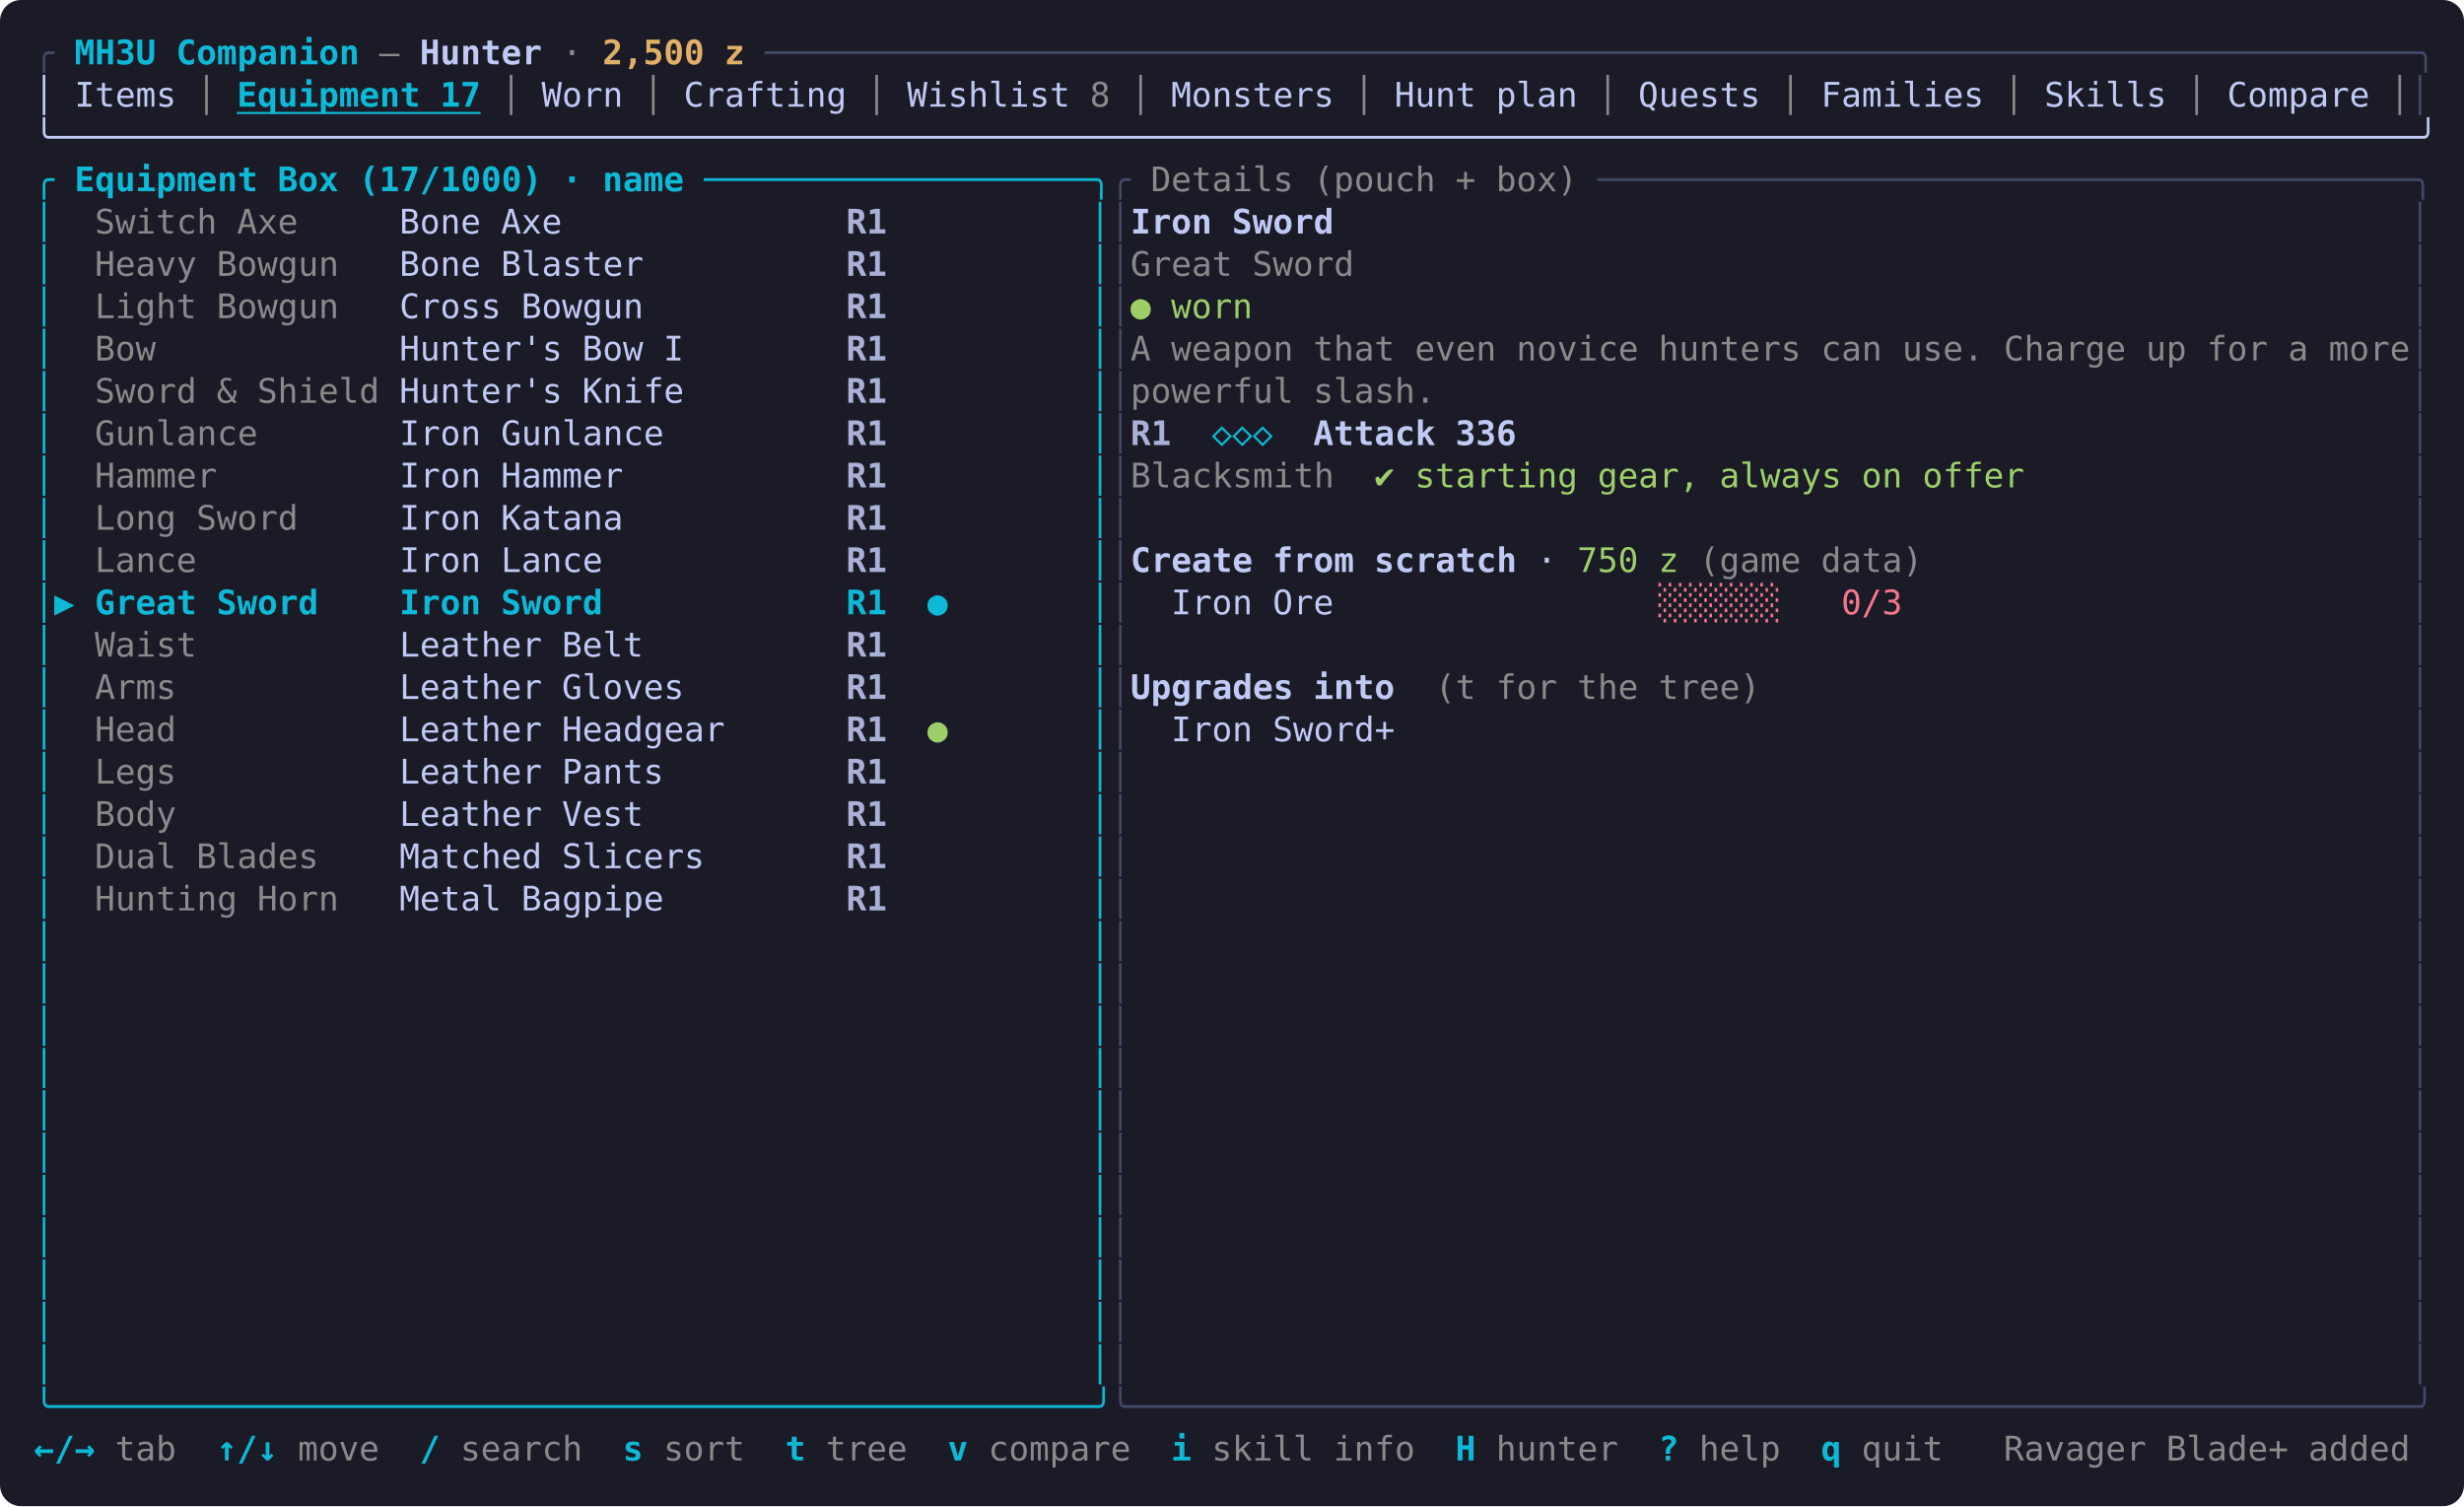
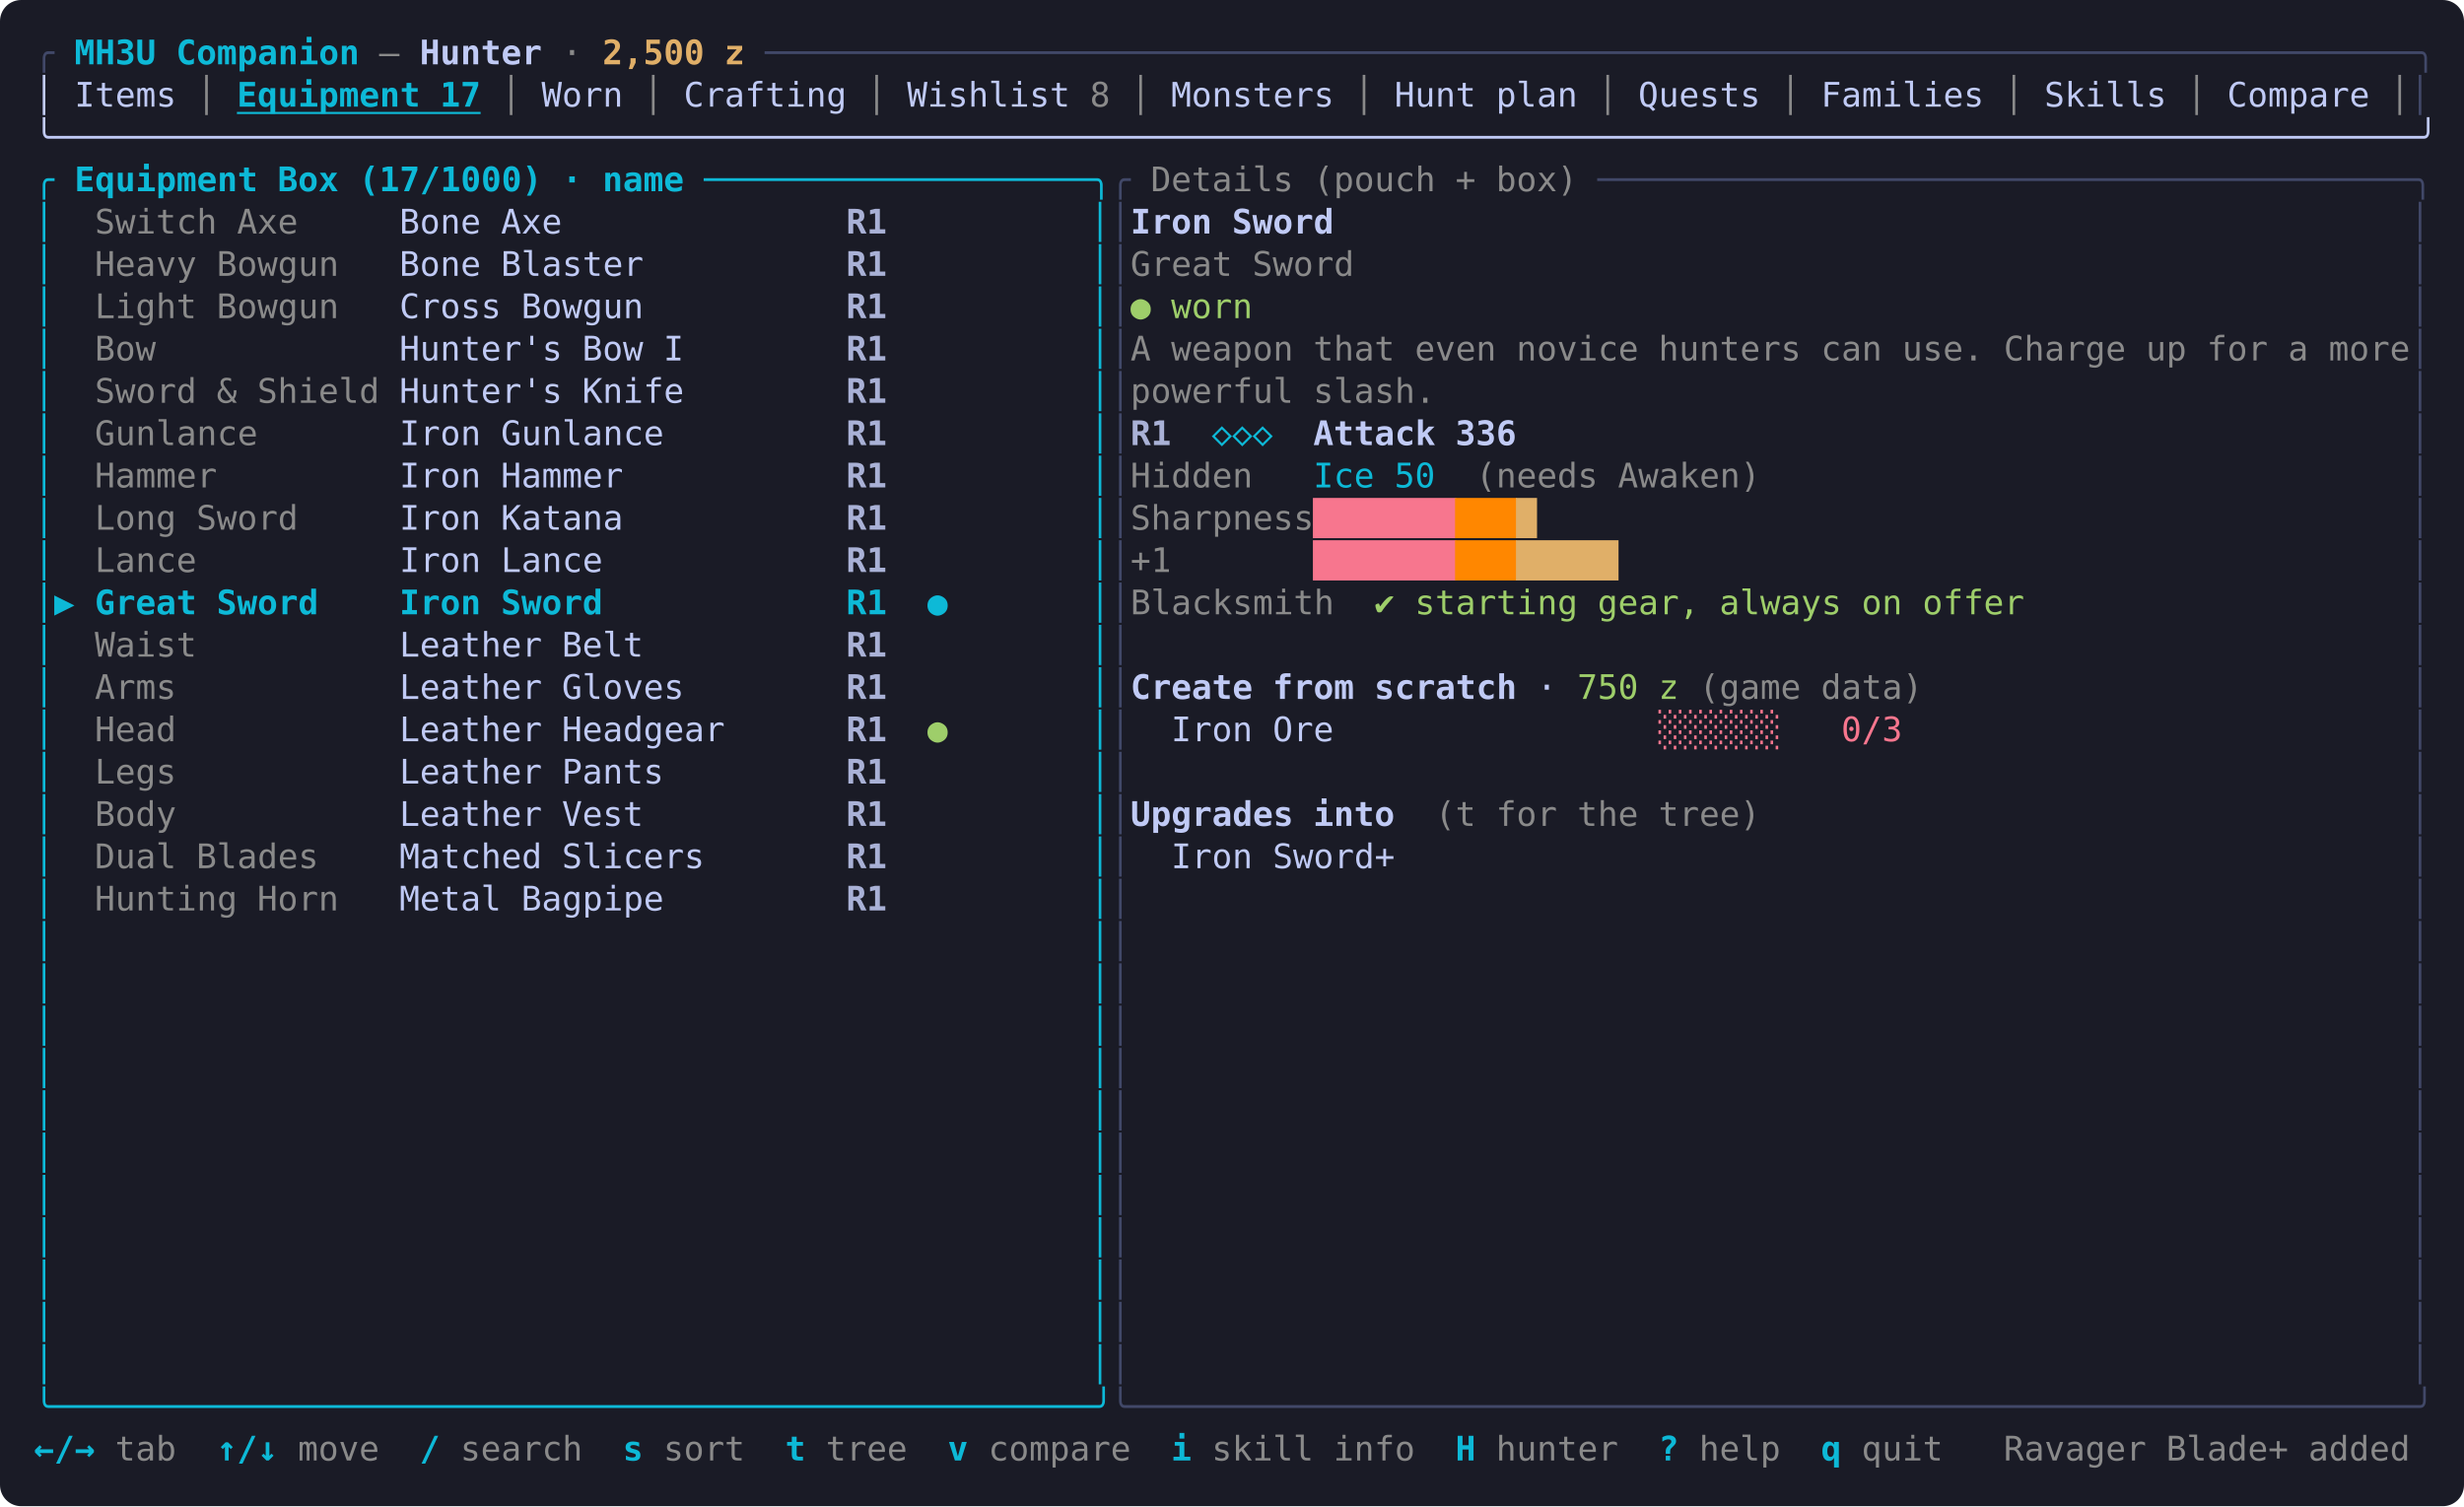
<svg xmlns="http://www.w3.org/2000/svg" width="1164.8" height="712" viewBox="0 0 1164.8 712" role="img">
  <rect width="100%" height="100%" rx="10" fill="#1a1b26" />
  <g font-family="'JetBrains Mono','JetBrainsMono Nerd Font','DejaVu Sans Mono',Menlo,Consolas,monospace" font-size="16">
    <text x="16.0" y="30.4" textLength="9.6" lengthAdjust="spacing" fill="#414868">╭</text>
    <text x="35.2" y="30.4" textLength="38.4" lengthAdjust="spacing" fill="#0db9d7" font-weight="bold">MH3U</text>
    <text x="83.2" y="30.4" textLength="86.4" lengthAdjust="spacing" fill="#0db9d7" font-weight="bold">Companion</text>
    <text x="179.2" y="30.4" textLength="9.6" lengthAdjust="spacing" fill="#8a8a8a">—</text>
    <text x="198.4" y="30.4" textLength="57.6" lengthAdjust="spacing" fill="#c0caf5" font-weight="bold">Hunter</text>
    <text x="265.6" y="30.4" textLength="9.6" lengthAdjust="spacing" fill="#8a8a8a">·</text>
    <text x="284.8" y="30.4" textLength="48.0" lengthAdjust="spacing" fill="#e0af68" font-weight="bold">2,500</text>
    <text x="342.4" y="30.4" textLength="9.6" lengthAdjust="spacing" fill="#e0af68" font-weight="bold">z</text>
    <text x="361.6" y="30.4" textLength="787.2" lengthAdjust="spacing" fill="#414868">─────────────────────────────────────────────────────────────────────────────────╮</text>
    <text x="16.0" y="50.4" textLength="9.6" lengthAdjust="spacing" fill="#c0caf5">│</text>
    <text x="35.2" y="50.4" textLength="48.0" lengthAdjust="spacing" fill="#c0caf5">Items</text>
    <text x="92.8" y="50.4" textLength="9.6" lengthAdjust="spacing" fill="#8a8a8a">│</text>
    <text x="112.0" y="50.4" textLength="86.4" lengthAdjust="spacing" fill="#0db9d7" font-weight="bold">Equipment</text>
    <text x="208.0" y="50.4" textLength="19.2" lengthAdjust="spacing" fill="#0db9d7" font-weight="bold">17</text>
    <line x1="112.0" y1="53.4" x2="227.2" y2="53.4" stroke="#0db9d7" stroke-width="1" />
    <text x="236.8" y="50.4" textLength="9.6" lengthAdjust="spacing" fill="#8a8a8a">│</text>
    <text x="256.0" y="50.4" textLength="38.4" lengthAdjust="spacing" fill="#c0caf5">Worn</text>
    <text x="304.0" y="50.4" textLength="9.6" lengthAdjust="spacing" fill="#8a8a8a">│</text>
    <text x="323.2" y="50.4" textLength="76.8" lengthAdjust="spacing" fill="#c0caf5">Crafting</text>
    <text x="409.6" y="50.4" textLength="9.6" lengthAdjust="spacing" fill="#8a8a8a">│</text>
    <text x="428.8" y="50.4" textLength="76.8" lengthAdjust="spacing" fill="#c0caf5">Wishlist</text>
    <text x="515.2" y="50.4" textLength="9.6" lengthAdjust="spacing" fill="#8a8a8a">8</text>
    <text x="534.4" y="50.4" textLength="9.6" lengthAdjust="spacing" fill="#8a8a8a">│</text>
    <text x="553.6" y="50.4" textLength="76.8" lengthAdjust="spacing" fill="#c0caf5">Monsters</text>
    <text x="640.0" y="50.4" textLength="9.6" lengthAdjust="spacing" fill="#8a8a8a">│</text>
    <text x="659.2" y="50.4" textLength="38.4" lengthAdjust="spacing" fill="#c0caf5">Hunt</text>
    <text x="707.2" y="50.4" textLength="38.4" lengthAdjust="spacing" fill="#c0caf5">plan</text>
    <text x="755.2" y="50.4" textLength="9.6" lengthAdjust="spacing" fill="#8a8a8a">│</text>
    <text x="774.4" y="50.4" textLength="57.6" lengthAdjust="spacing" fill="#c0caf5">Quests</text>
    <text x="841.6" y="50.4" textLength="9.6" lengthAdjust="spacing" fill="#8a8a8a">│</text>
    <text x="860.8" y="50.4" textLength="76.8" lengthAdjust="spacing" fill="#c0caf5">Families</text>
    <text x="947.2" y="50.4" textLength="9.6" lengthAdjust="spacing" fill="#8a8a8a">│</text>
    <text x="966.4" y="50.4" textLength="57.6" lengthAdjust="spacing" fill="#c0caf5">Skills</text>
    <text x="1033.6" y="50.4" textLength="9.6" lengthAdjust="spacing" fill="#8a8a8a">│</text>
    <text x="1052.8" y="50.4" textLength="67.2" lengthAdjust="spacing" fill="#c0caf5">Compare</text>
    <text x="1129.6" y="50.4" textLength="9.6" lengthAdjust="spacing" fill="#8a8a8a">│</text>
    <text x="1139.2" y="50.4" textLength="9.6" lengthAdjust="spacing" fill="#414868">│</text>
    <text x="16.0" y="70.4" textLength="1132.8" lengthAdjust="spacing" fill="#c0caf5">╰────────────────────────────────────────────────────────────────────────────────────────────────────────────────────╯</text>
    <text x="16.0" y="90.4" textLength="9.6" lengthAdjust="spacing" fill="#0db9d7">╭</text>
    <text x="35.2" y="90.4" textLength="86.4" lengthAdjust="spacing" fill="#0db9d7" font-weight="bold">Equipment</text>
    <text x="131.2" y="90.4" textLength="28.8" lengthAdjust="spacing" fill="#0db9d7" font-weight="bold">Box</text>
    <text x="169.6" y="90.4" textLength="86.4" lengthAdjust="spacing" fill="#0db9d7" font-weight="bold">(17/1000)</text>
    <text x="265.6" y="90.4" textLength="9.6" lengthAdjust="spacing" fill="#0db9d7" font-weight="bold">·</text>
    <text x="284.8" y="90.4" textLength="38.4" lengthAdjust="spacing" fill="#0db9d7" font-weight="bold">name</text>
    <text x="332.8" y="90.4" textLength="192.0" lengthAdjust="spacing" fill="#0db9d7">───────────────────╮</text>
    <text x="524.8" y="90.4" textLength="9.6" lengthAdjust="spacing" fill="#414868">╭</text>
    <text x="544.0" y="90.4" textLength="67.2" lengthAdjust="spacing" fill="#8a8a8a">Details</text>
    <text x="620.8" y="90.4" textLength="57.6" lengthAdjust="spacing" fill="#8a8a8a">(pouch</text>
    <text x="688.0" y="90.4" textLength="9.6" lengthAdjust="spacing" fill="#8a8a8a">+</text>
    <text x="707.2" y="90.4" textLength="38.4" lengthAdjust="spacing" fill="#8a8a8a">box)</text>
    <text x="755.2" y="90.4" textLength="393.6" lengthAdjust="spacing" fill="#414868">────────────────────────────────────────╮</text>
    <text x="16.0" y="110.4" textLength="9.6" lengthAdjust="spacing" fill="#0db9d7">│</text>
    <text x="44.8" y="110.4" textLength="57.6" lengthAdjust="spacing" fill="#8a8a8a">Switch</text>
    <text x="112.0" y="110.4" textLength="28.8" lengthAdjust="spacing" fill="#8a8a8a">Axe</text>
    <text x="188.8" y="110.4" textLength="38.4" lengthAdjust="spacing" fill="#c0caf5">Bone</text>
    <text x="236.8" y="110.4" textLength="28.8" lengthAdjust="spacing" fill="#c0caf5">Axe</text>
    <text x="400.0" y="110.4" textLength="19.2" lengthAdjust="spacing" fill="#a9b1d6" font-weight="bold">R1</text>
    <text x="515.2" y="110.4" textLength="9.6" lengthAdjust="spacing" fill="#0db9d7">│</text>
    <text x="524.8" y="110.4" textLength="9.6" lengthAdjust="spacing" fill="#414868">│</text>
    <text x="534.4" y="110.4" textLength="38.4" lengthAdjust="spacing" fill="#c0caf5" font-weight="bold">Iron</text>
    <text x="582.4" y="110.4" textLength="48.0" lengthAdjust="spacing" fill="#c0caf5" font-weight="bold">Sword</text>
    <text x="1139.2" y="110.4" textLength="9.6" lengthAdjust="spacing" fill="#414868">│</text>
    <text x="16.0" y="130.4" textLength="9.6" lengthAdjust="spacing" fill="#0db9d7">│</text>
    <text x="44.8" y="130.4" textLength="48.0" lengthAdjust="spacing" fill="#8a8a8a">Heavy</text>
    <text x="102.4" y="130.4" textLength="57.6" lengthAdjust="spacing" fill="#8a8a8a">Bowgun</text>
    <text x="188.8" y="130.4" textLength="38.4" lengthAdjust="spacing" fill="#c0caf5">Bone</text>
    <text x="236.8" y="130.4" textLength="67.2" lengthAdjust="spacing" fill="#c0caf5">Blaster</text>
    <text x="400.0" y="130.4" textLength="19.2" lengthAdjust="spacing" fill="#a9b1d6" font-weight="bold">R1</text>
    <text x="515.2" y="130.4" textLength="9.6" lengthAdjust="spacing" fill="#0db9d7">│</text>
    <text x="524.8" y="130.4" textLength="9.6" lengthAdjust="spacing" fill="#414868">│</text>
    <text x="534.4" y="130.4" textLength="48.0" lengthAdjust="spacing" fill="#8a8a8a">Great</text>
    <text x="592.0" y="130.4" textLength="48.0" lengthAdjust="spacing" fill="#8a8a8a">Sword</text>
    <text x="1139.2" y="130.4" textLength="9.6" lengthAdjust="spacing" fill="#414868">│</text>
    <text x="16.0" y="150.4" textLength="9.6" lengthAdjust="spacing" fill="#0db9d7">│</text>
    <text x="44.8" y="150.4" textLength="48.0" lengthAdjust="spacing" fill="#8a8a8a">Light</text>
    <text x="102.4" y="150.4" textLength="57.6" lengthAdjust="spacing" fill="#8a8a8a">Bowgun</text>
    <text x="188.8" y="150.4" textLength="48.0" lengthAdjust="spacing" fill="#c0caf5">Cross</text>
    <text x="246.4" y="150.4" textLength="57.6" lengthAdjust="spacing" fill="#c0caf5">Bowgun</text>
    <text x="400.0" y="150.4" textLength="19.2" lengthAdjust="spacing" fill="#a9b1d6" font-weight="bold">R1</text>
    <text x="515.2" y="150.4" textLength="9.6" lengthAdjust="spacing" fill="#0db9d7">│</text>
    <text x="524.8" y="150.4" textLength="9.6" lengthAdjust="spacing" fill="#414868">│</text>
    <text x="534.4" y="150.4" textLength="9.6" lengthAdjust="spacing" fill="#9ece6a">●</text>
    <text x="553.6" y="150.4" textLength="38.4" lengthAdjust="spacing" fill="#9ece6a">worn</text>
    <text x="1139.2" y="150.4" textLength="9.6" lengthAdjust="spacing" fill="#414868">│</text>
    <text x="16.0" y="170.4" textLength="9.6" lengthAdjust="spacing" fill="#0db9d7">│</text>
    <text x="44.8" y="170.4" textLength="28.8" lengthAdjust="spacing" fill="#8a8a8a">Bow</text>
    <text x="188.8" y="170.4" textLength="76.8" lengthAdjust="spacing" fill="#c0caf5">Hunter's</text>
    <text x="275.2" y="170.4" textLength="28.8" lengthAdjust="spacing" fill="#c0caf5">Bow</text>
    <text x="313.6" y="170.4" textLength="9.6" lengthAdjust="spacing" fill="#c0caf5">I</text>
    <text x="400.0" y="170.4" textLength="19.2" lengthAdjust="spacing" fill="#a9b1d6" font-weight="bold">R1</text>
    <text x="515.2" y="170.4" textLength="9.6" lengthAdjust="spacing" fill="#0db9d7">│</text>
    <text x="524.8" y="170.4" textLength="9.6" lengthAdjust="spacing" fill="#414868">│</text>
    <text x="534.4" y="170.4" textLength="9.6" lengthAdjust="spacing" fill="#8a8a8a">A</text>
    <text x="553.6" y="170.4" textLength="57.6" lengthAdjust="spacing" fill="#8a8a8a">weapon</text>
    <text x="620.8" y="170.4" textLength="38.4" lengthAdjust="spacing" fill="#8a8a8a">that</text>
    <text x="668.8" y="170.4" textLength="38.4" lengthAdjust="spacing" fill="#8a8a8a">even</text>
    <text x="716.8" y="170.4" textLength="57.6" lengthAdjust="spacing" fill="#8a8a8a">novice</text>
    <text x="784.0" y="170.4" textLength="67.2" lengthAdjust="spacing" fill="#8a8a8a">hunters</text>
    <text x="860.8" y="170.4" textLength="28.8" lengthAdjust="spacing" fill="#8a8a8a">can</text>
    <text x="899.2" y="170.4" textLength="38.4" lengthAdjust="spacing" fill="#8a8a8a">use.</text>
    <text x="947.2" y="170.4" textLength="57.6" lengthAdjust="spacing" fill="#8a8a8a">Charge</text>
    <text x="1014.4" y="170.4" textLength="19.2" lengthAdjust="spacing" fill="#8a8a8a">up</text>
    <text x="1043.2" y="170.4" textLength="28.8" lengthAdjust="spacing" fill="#8a8a8a">for</text>
    <text x="1081.6" y="170.4" textLength="9.6" lengthAdjust="spacing" fill="#8a8a8a">a</text>
    <text x="1100.8" y="170.4" textLength="38.4" lengthAdjust="spacing" fill="#8a8a8a">more</text>
    <text x="1139.2" y="170.4" textLength="9.6" lengthAdjust="spacing" fill="#414868">│</text>
    <text x="16.0" y="190.4" textLength="9.6" lengthAdjust="spacing" fill="#0db9d7">│</text>
    <text x="44.8" y="190.4" textLength="48.0" lengthAdjust="spacing" fill="#8a8a8a">Sword</text>
    <text x="102.4" y="190.4" textLength="9.6" lengthAdjust="spacing" fill="#8a8a8a">&amp;</text>
    <text x="121.6" y="190.4" textLength="57.6" lengthAdjust="spacing" fill="#8a8a8a">Shield</text>
    <text x="188.8" y="190.4" textLength="76.8" lengthAdjust="spacing" fill="#c0caf5">Hunter's</text>
    <text x="275.2" y="190.4" textLength="48.0" lengthAdjust="spacing" fill="#c0caf5">Knife</text>
    <text x="400.0" y="190.4" textLength="19.2" lengthAdjust="spacing" fill="#a9b1d6" font-weight="bold">R1</text>
    <text x="515.2" y="190.4" textLength="9.6" lengthAdjust="spacing" fill="#0db9d7">│</text>
    <text x="524.8" y="190.4" textLength="9.6" lengthAdjust="spacing" fill="#414868">│</text>
    <text x="534.4" y="190.4" textLength="76.8" lengthAdjust="spacing" fill="#8a8a8a">powerful</text>
    <text x="620.8" y="190.4" textLength="57.6" lengthAdjust="spacing" fill="#8a8a8a">slash.</text>
    <text x="1139.2" y="190.4" textLength="9.6" lengthAdjust="spacing" fill="#414868">│</text>
    <text x="16.0" y="210.4" textLength="9.6" lengthAdjust="spacing" fill="#0db9d7">│</text>
    <text x="44.8" y="210.4" textLength="76.8" lengthAdjust="spacing" fill="#8a8a8a">Gunlance</text>
    <text x="188.8" y="210.4" textLength="38.4" lengthAdjust="spacing" fill="#c0caf5">Iron</text>
    <text x="236.8" y="210.4" textLength="76.8" lengthAdjust="spacing" fill="#c0caf5">Gunlance</text>
    <text x="400.0" y="210.4" textLength="19.2" lengthAdjust="spacing" fill="#a9b1d6" font-weight="bold">R1</text>
    <text x="515.2" y="210.4" textLength="9.6" lengthAdjust="spacing" fill="#0db9d7">│</text>
    <text x="524.8" y="210.4" textLength="9.6" lengthAdjust="spacing" fill="#414868">│</text>
    <text x="534.4" y="210.4" textLength="19.2" lengthAdjust="spacing" fill="#a9b1d6" font-weight="bold">R1</text>
    <text x="572.8" y="210.4" textLength="28.8" lengthAdjust="spacing" fill="#0db9d7">◇◇◇</text>
    <text x="620.8" y="210.4" textLength="57.6" lengthAdjust="spacing" fill="#c0caf5" font-weight="bold">Attack</text>
    <text x="688.0" y="210.4" textLength="28.8" lengthAdjust="spacing" fill="#c0caf5" font-weight="bold">336</text>
    <text x="1139.2" y="210.4" textLength="9.6" lengthAdjust="spacing" fill="#414868">│</text>
    <text x="16.0" y="230.4" textLength="9.6" lengthAdjust="spacing" fill="#0db9d7">│</text>
    <text x="44.8" y="230.4" textLength="57.6" lengthAdjust="spacing" fill="#8a8a8a">Hammer</text>
    <text x="188.8" y="230.4" textLength="38.4" lengthAdjust="spacing" fill="#c0caf5">Iron</text>
    <text x="236.8" y="230.4" textLength="57.6" lengthAdjust="spacing" fill="#c0caf5">Hammer</text>
    <text x="400.0" y="230.4" textLength="19.2" lengthAdjust="spacing" fill="#a9b1d6" font-weight="bold">R1</text>
    <text x="515.2" y="230.4" textLength="9.6" lengthAdjust="spacing" fill="#0db9d7">│</text>
    <text x="524.8" y="230.4" textLength="9.6" lengthAdjust="spacing" fill="#414868">│</text>
-     <text x="534.4" y="230.4" textLength="96.0" lengthAdjust="spacing" fill="#8a8a8a">Blacksmith</text>
-     <text x="649.6" y="230.4" textLength="9.6" lengthAdjust="spacing" fill="#9ece6a">✔︎</text>
-     <text x="668.8" y="230.4" textLength="76.8" lengthAdjust="spacing" fill="#9ece6a">starting</text>
-     <text x="755.2" y="230.4" textLength="48.0" lengthAdjust="spacing" fill="#9ece6a">gear,</text>
-     <text x="812.8" y="230.4" textLength="57.6" lengthAdjust="spacing" fill="#9ece6a">always</text>
-     <text x="880.0" y="230.4" textLength="19.2" lengthAdjust="spacing" fill="#9ece6a">on</text>
-     <text x="908.8" y="230.4" textLength="48.0" lengthAdjust="spacing" fill="#9ece6a">offer</text>
+     <text x="534.4" y="230.4" textLength="57.6" lengthAdjust="spacing" fill="#8a8a8a">Hidden</text>
+     <text x="620.8" y="230.4" textLength="28.8" lengthAdjust="spacing" fill="#0db9d7">Ice</text>
+     <text x="659.2" y="230.4" textLength="19.2" lengthAdjust="spacing" fill="#0db9d7">50</text>
+     <text x="697.6" y="230.4" textLength="57.6" lengthAdjust="spacing" fill="#8a8a8a">(needs</text>
+     <text x="764.8" y="230.4" textLength="67.2" lengthAdjust="spacing" fill="#8a8a8a">Awaken)</text>
    <text x="1139.2" y="230.4" textLength="9.6" lengthAdjust="spacing" fill="#414868">│</text>
    <text x="16.0" y="250.4" textLength="9.6" lengthAdjust="spacing" fill="#0db9d7">│</text>
    <text x="44.8" y="250.4" textLength="38.4" lengthAdjust="spacing" fill="#8a8a8a">Long</text>
    <text x="92.8" y="250.4" textLength="48.0" lengthAdjust="spacing" fill="#8a8a8a">Sword</text>
    <text x="188.8" y="250.4" textLength="38.4" lengthAdjust="spacing" fill="#c0caf5">Iron</text>
    <text x="236.8" y="250.4" textLength="57.6" lengthAdjust="spacing" fill="#c0caf5">Katana</text>
    <text x="400.0" y="250.4" textLength="19.2" lengthAdjust="spacing" fill="#a9b1d6" font-weight="bold">R1</text>
    <text x="515.2" y="250.4" textLength="9.6" lengthAdjust="spacing" fill="#0db9d7">│</text>
    <text x="524.8" y="250.4" textLength="9.6" lengthAdjust="spacing" fill="#414868">│</text>
+     <text x="534.4" y="250.4" textLength="86.4" lengthAdjust="spacing" fill="#8a8a8a">Sharpness</text>
+     <text x="620.8" y="250.4" textLength="67.2" lengthAdjust="spacing" fill="#f7768e">███████</text>
+     <text x="688.0" y="250.4" textLength="28.8" lengthAdjust="spacing" fill="#ff8700">███</text>
+     <text x="716.8" y="250.4" textLength="9.6" lengthAdjust="spacing" fill="#e0af68">█</text>
    <text x="1139.2" y="250.4" textLength="9.6" lengthAdjust="spacing" fill="#414868">│</text>
    <text x="16.0" y="270.4" textLength="9.6" lengthAdjust="spacing" fill="#0db9d7">│</text>
    <text x="44.8" y="270.4" textLength="48.0" lengthAdjust="spacing" fill="#8a8a8a">Lance</text>
    <text x="188.8" y="270.4" textLength="38.4" lengthAdjust="spacing" fill="#c0caf5">Iron</text>
    <text x="236.8" y="270.4" textLength="48.0" lengthAdjust="spacing" fill="#c0caf5">Lance</text>
    <text x="400.0" y="270.4" textLength="19.2" lengthAdjust="spacing" fill="#a9b1d6" font-weight="bold">R1</text>
    <text x="515.2" y="270.4" textLength="9.6" lengthAdjust="spacing" fill="#0db9d7">│</text>
    <text x="524.8" y="270.4" textLength="9.6" lengthAdjust="spacing" fill="#414868">│</text>
-     <text x="534.4" y="270.4" textLength="57.6" lengthAdjust="spacing" fill="#c0caf5" font-weight="bold">Create</text>
-     <text x="601.6" y="270.4" textLength="38.4" lengthAdjust="spacing" fill="#c0caf5" font-weight="bold">from</text>
-     <text x="649.6" y="270.4" textLength="67.2" lengthAdjust="spacing" fill="#c0caf5" font-weight="bold">scratch</text>
-     <text x="726.4" y="270.4" textLength="9.6" lengthAdjust="spacing" fill="#c0caf5">·</text>
-     <text x="745.6" y="270.4" textLength="28.8" lengthAdjust="spacing" fill="#9ece6a">750</text>
-     <text x="784.0" y="270.4" textLength="9.6" lengthAdjust="spacing" fill="#9ece6a">z</text>
-     <text x="803.2" y="270.4" textLength="48.0" lengthAdjust="spacing" fill="#8a8a8a">(game</text>
-     <text x="860.8" y="270.4" textLength="48.0" lengthAdjust="spacing" fill="#8a8a8a">data)</text>
+     <text x="534.4" y="270.4" textLength="19.2" lengthAdjust="spacing" fill="#8a8a8a">+1</text>
+     <text x="620.8" y="270.4" textLength="67.2" lengthAdjust="spacing" fill="#f7768e">███████</text>
+     <text x="688.0" y="270.4" textLength="28.8" lengthAdjust="spacing" fill="#ff8700">███</text>
+     <text x="716.8" y="270.4" textLength="48.0" lengthAdjust="spacing" fill="#e0af68">█████</text>
    <text x="1139.2" y="270.4" textLength="9.6" lengthAdjust="spacing" fill="#414868">│</text>
    <text x="16.0" y="290.4" textLength="9.6" lengthAdjust="spacing" fill="#0db9d7">│</text>
    <text x="25.6" y="290.4" textLength="9.6" lengthAdjust="spacing" fill="#0db9d7" font-weight="bold">▶︎</text>
    <text x="44.8" y="290.4" textLength="48.0" lengthAdjust="spacing" fill="#0db9d7" font-weight="bold">Great</text>
    <text x="102.4" y="290.4" textLength="48.0" lengthAdjust="spacing" fill="#0db9d7" font-weight="bold">Sword</text>
    <text x="188.8" y="290.4" textLength="38.4" lengthAdjust="spacing" fill="#0db9d7" font-weight="bold">Iron</text>
    <text x="236.8" y="290.4" textLength="48.0" lengthAdjust="spacing" fill="#0db9d7" font-weight="bold">Sword</text>
    <text x="400.0" y="290.4" textLength="19.2" lengthAdjust="spacing" fill="#0db9d7" font-weight="bold">R1</text>
    <text x="438.4" y="290.4" textLength="9.6" lengthAdjust="spacing" fill="#0db9d7" font-weight="bold">●</text>
    <text x="515.2" y="290.4" textLength="9.6" lengthAdjust="spacing" fill="#0db9d7">│</text>
    <text x="524.8" y="290.4" textLength="9.6" lengthAdjust="spacing" fill="#414868">│</text>
-     <text x="553.6" y="290.4" textLength="38.4" lengthAdjust="spacing" fill="#c0caf5">Iron</text>
-     <text x="601.6" y="290.4" textLength="28.8" lengthAdjust="spacing" fill="#c0caf5">Ore</text>
-     <text x="784.0" y="290.4" textLength="57.6" lengthAdjust="spacing" fill="#f7768e">░░░░░░</text>
-     <text x="870.4" y="290.4" textLength="28.8" lengthAdjust="spacing" fill="#f7768e">0/3</text>
+     <text x="534.4" y="290.4" textLength="96.0" lengthAdjust="spacing" fill="#8a8a8a">Blacksmith</text>
+     <text x="649.6" y="290.4" textLength="9.6" lengthAdjust="spacing" fill="#9ece6a">✔︎</text>
+     <text x="668.8" y="290.4" textLength="76.8" lengthAdjust="spacing" fill="#9ece6a">starting</text>
+     <text x="755.2" y="290.4" textLength="48.0" lengthAdjust="spacing" fill="#9ece6a">gear,</text>
+     <text x="812.8" y="290.4" textLength="57.6" lengthAdjust="spacing" fill="#9ece6a">always</text>
+     <text x="880.0" y="290.4" textLength="19.2" lengthAdjust="spacing" fill="#9ece6a">on</text>
+     <text x="908.8" y="290.4" textLength="48.0" lengthAdjust="spacing" fill="#9ece6a">offer</text>
    <text x="1139.2" y="290.4" textLength="9.6" lengthAdjust="spacing" fill="#414868">│</text>
    <text x="16.0" y="310.4" textLength="9.6" lengthAdjust="spacing" fill="#0db9d7">│</text>
    <text x="44.8" y="310.4" textLength="48.0" lengthAdjust="spacing" fill="#8a8a8a">Waist</text>
    <text x="188.8" y="310.4" textLength="67.2" lengthAdjust="spacing" fill="#c0caf5">Leather</text>
    <text x="265.6" y="310.4" textLength="38.4" lengthAdjust="spacing" fill="#c0caf5">Belt</text>
    <text x="400.0" y="310.4" textLength="19.2" lengthAdjust="spacing" fill="#a9b1d6" font-weight="bold">R1</text>
    <text x="515.2" y="310.4" textLength="9.6" lengthAdjust="spacing" fill="#0db9d7">│</text>
    <text x="524.8" y="310.4" textLength="9.6" lengthAdjust="spacing" fill="#414868">│</text>
    <text x="1139.2" y="310.4" textLength="9.6" lengthAdjust="spacing" fill="#414868">│</text>
    <text x="16.0" y="330.4" textLength="9.6" lengthAdjust="spacing" fill="#0db9d7">│</text>
    <text x="44.8" y="330.4" textLength="38.4" lengthAdjust="spacing" fill="#8a8a8a">Arms</text>
    <text x="188.8" y="330.4" textLength="67.2" lengthAdjust="spacing" fill="#c0caf5">Leather</text>
    <text x="265.6" y="330.4" textLength="57.6" lengthAdjust="spacing" fill="#c0caf5">Gloves</text>
    <text x="400.0" y="330.4" textLength="19.2" lengthAdjust="spacing" fill="#a9b1d6" font-weight="bold">R1</text>
    <text x="515.2" y="330.4" textLength="9.6" lengthAdjust="spacing" fill="#0db9d7">│</text>
    <text x="524.8" y="330.4" textLength="9.6" lengthAdjust="spacing" fill="#414868">│</text>
-     <text x="534.4" y="330.4" textLength="76.8" lengthAdjust="spacing" fill="#c0caf5" font-weight="bold">Upgrades</text>
-     <text x="620.8" y="330.4" textLength="38.4" lengthAdjust="spacing" fill="#c0caf5" font-weight="bold">into</text>
-     <text x="678.4" y="330.4" textLength="19.2" lengthAdjust="spacing" fill="#8a8a8a">(t</text>
-     <text x="707.2" y="330.4" textLength="28.8" lengthAdjust="spacing" fill="#8a8a8a">for</text>
-     <text x="745.6" y="330.4" textLength="28.8" lengthAdjust="spacing" fill="#8a8a8a">the</text>
-     <text x="784.0" y="330.4" textLength="48.0" lengthAdjust="spacing" fill="#8a8a8a">tree)</text>
+     <text x="534.4" y="330.4" textLength="57.6" lengthAdjust="spacing" fill="#c0caf5" font-weight="bold">Create</text>
+     <text x="601.6" y="330.4" textLength="38.4" lengthAdjust="spacing" fill="#c0caf5" font-weight="bold">from</text>
+     <text x="649.6" y="330.4" textLength="67.2" lengthAdjust="spacing" fill="#c0caf5" font-weight="bold">scratch</text>
+     <text x="726.4" y="330.4" textLength="9.6" lengthAdjust="spacing" fill="#c0caf5">·</text>
+     <text x="745.6" y="330.4" textLength="28.8" lengthAdjust="spacing" fill="#9ece6a">750</text>
+     <text x="784.0" y="330.4" textLength="9.6" lengthAdjust="spacing" fill="#9ece6a">z</text>
+     <text x="803.2" y="330.4" textLength="48.0" lengthAdjust="spacing" fill="#8a8a8a">(game</text>
+     <text x="860.8" y="330.4" textLength="48.0" lengthAdjust="spacing" fill="#8a8a8a">data)</text>
    <text x="1139.2" y="330.4" textLength="9.6" lengthAdjust="spacing" fill="#414868">│</text>
    <text x="16.0" y="350.4" textLength="9.6" lengthAdjust="spacing" fill="#0db9d7">│</text>
    <text x="44.8" y="350.4" textLength="38.4" lengthAdjust="spacing" fill="#8a8a8a">Head</text>
    <text x="188.8" y="350.4" textLength="67.2" lengthAdjust="spacing" fill="#c0caf5">Leather</text>
    <text x="265.6" y="350.4" textLength="76.8" lengthAdjust="spacing" fill="#c0caf5">Headgear</text>
    <text x="400.0" y="350.4" textLength="19.2" lengthAdjust="spacing" fill="#a9b1d6" font-weight="bold">R1</text>
    <text x="438.4" y="350.4" textLength="9.6" lengthAdjust="spacing" fill="#9ece6a">●</text>
    <text x="515.2" y="350.4" textLength="9.6" lengthAdjust="spacing" fill="#0db9d7">│</text>
    <text x="524.8" y="350.4" textLength="9.6" lengthAdjust="spacing" fill="#414868">│</text>
    <text x="553.6" y="350.4" textLength="38.4" lengthAdjust="spacing" fill="#c0caf5">Iron</text>
-     <text x="601.6" y="350.4" textLength="57.6" lengthAdjust="spacing" fill="#c0caf5">Sword+</text>
+     <text x="601.6" y="350.4" textLength="28.8" lengthAdjust="spacing" fill="#c0caf5">Ore</text>
+     <text x="784.0" y="350.4" textLength="57.6" lengthAdjust="spacing" fill="#f7768e">░░░░░░</text>
+     <text x="870.4" y="350.4" textLength="28.8" lengthAdjust="spacing" fill="#f7768e">0/3</text>
    <text x="1139.2" y="350.4" textLength="9.6" lengthAdjust="spacing" fill="#414868">│</text>
    <text x="16.0" y="370.4" textLength="9.6" lengthAdjust="spacing" fill="#0db9d7">│</text>
    <text x="44.8" y="370.4" textLength="38.4" lengthAdjust="spacing" fill="#8a8a8a">Legs</text>
    <text x="188.8" y="370.4" textLength="67.2" lengthAdjust="spacing" fill="#c0caf5">Leather</text>
    <text x="265.6" y="370.4" textLength="48.0" lengthAdjust="spacing" fill="#c0caf5">Pants</text>
    <text x="400.0" y="370.4" textLength="19.2" lengthAdjust="spacing" fill="#a9b1d6" font-weight="bold">R1</text>
    <text x="515.2" y="370.4" textLength="9.6" lengthAdjust="spacing" fill="#0db9d7">│</text>
    <text x="524.8" y="370.4" textLength="9.6" lengthAdjust="spacing" fill="#414868">│</text>
    <text x="1139.2" y="370.4" textLength="9.6" lengthAdjust="spacing" fill="#414868">│</text>
    <text x="16.0" y="390.4" textLength="9.6" lengthAdjust="spacing" fill="#0db9d7">│</text>
    <text x="44.8" y="390.4" textLength="38.4" lengthAdjust="spacing" fill="#8a8a8a">Body</text>
    <text x="188.8" y="390.4" textLength="67.2" lengthAdjust="spacing" fill="#c0caf5">Leather</text>
    <text x="265.6" y="390.4" textLength="38.4" lengthAdjust="spacing" fill="#c0caf5">Vest</text>
    <text x="400.0" y="390.4" textLength="19.2" lengthAdjust="spacing" fill="#a9b1d6" font-weight="bold">R1</text>
    <text x="515.2" y="390.4" textLength="9.6" lengthAdjust="spacing" fill="#0db9d7">│</text>
    <text x="524.8" y="390.4" textLength="9.6" lengthAdjust="spacing" fill="#414868">│</text>
+     <text x="534.4" y="390.4" textLength="76.8" lengthAdjust="spacing" fill="#c0caf5" font-weight="bold">Upgrades</text>
+     <text x="620.8" y="390.4" textLength="38.4" lengthAdjust="spacing" fill="#c0caf5" font-weight="bold">into</text>
+     <text x="678.4" y="390.4" textLength="19.2" lengthAdjust="spacing" fill="#8a8a8a">(t</text>
+     <text x="707.2" y="390.4" textLength="28.8" lengthAdjust="spacing" fill="#8a8a8a">for</text>
+     <text x="745.6" y="390.4" textLength="28.8" lengthAdjust="spacing" fill="#8a8a8a">the</text>
+     <text x="784.0" y="390.4" textLength="48.0" lengthAdjust="spacing" fill="#8a8a8a">tree)</text>
    <text x="1139.2" y="390.4" textLength="9.6" lengthAdjust="spacing" fill="#414868">│</text>
    <text x="16.0" y="410.4" textLength="9.6" lengthAdjust="spacing" fill="#0db9d7">│</text>
    <text x="44.8" y="410.4" textLength="38.4" lengthAdjust="spacing" fill="#8a8a8a">Dual</text>
    <text x="92.8" y="410.4" textLength="57.6" lengthAdjust="spacing" fill="#8a8a8a">Blades</text>
    <text x="188.8" y="410.4" textLength="67.2" lengthAdjust="spacing" fill="#c0caf5">Matched</text>
    <text x="265.6" y="410.4" textLength="67.2" lengthAdjust="spacing" fill="#c0caf5">Slicers</text>
    <text x="400.0" y="410.4" textLength="19.2" lengthAdjust="spacing" fill="#a9b1d6" font-weight="bold">R1</text>
    <text x="515.2" y="410.4" textLength="9.6" lengthAdjust="spacing" fill="#0db9d7">│</text>
    <text x="524.8" y="410.4" textLength="9.6" lengthAdjust="spacing" fill="#414868">│</text>
+     <text x="553.6" y="410.4" textLength="38.4" lengthAdjust="spacing" fill="#c0caf5">Iron</text>
+     <text x="601.6" y="410.4" textLength="57.6" lengthAdjust="spacing" fill="#c0caf5">Sword+</text>
    <text x="1139.2" y="410.4" textLength="9.6" lengthAdjust="spacing" fill="#414868">│</text>
    <text x="16.0" y="430.4" textLength="9.6" lengthAdjust="spacing" fill="#0db9d7">│</text>
    <text x="44.8" y="430.4" textLength="67.2" lengthAdjust="spacing" fill="#8a8a8a">Hunting</text>
    <text x="121.6" y="430.4" textLength="38.4" lengthAdjust="spacing" fill="#8a8a8a">Horn</text>
    <text x="188.8" y="430.4" textLength="48.0" lengthAdjust="spacing" fill="#c0caf5">Metal</text>
    <text x="246.4" y="430.4" textLength="67.2" lengthAdjust="spacing" fill="#c0caf5">Bagpipe</text>
    <text x="400.0" y="430.4" textLength="19.2" lengthAdjust="spacing" fill="#a9b1d6" font-weight="bold">R1</text>
    <text x="515.2" y="430.4" textLength="9.6" lengthAdjust="spacing" fill="#0db9d7">│</text>
    <text x="524.8" y="430.4" textLength="9.6" lengthAdjust="spacing" fill="#414868">│</text>
    <text x="1139.2" y="430.4" textLength="9.6" lengthAdjust="spacing" fill="#414868">│</text>
    <text x="16.0" y="450.4" textLength="9.6" lengthAdjust="spacing" fill="#0db9d7">│</text>
    <text x="515.2" y="450.4" textLength="9.6" lengthAdjust="spacing" fill="#0db9d7">│</text>
    <text x="524.8" y="450.4" textLength="9.6" lengthAdjust="spacing" fill="#414868">│</text>
    <text x="1139.2" y="450.4" textLength="9.6" lengthAdjust="spacing" fill="#414868">│</text>
    <text x="16.0" y="470.4" textLength="9.6" lengthAdjust="spacing" fill="#0db9d7">│</text>
    <text x="515.2" y="470.4" textLength="9.6" lengthAdjust="spacing" fill="#0db9d7">│</text>
    <text x="524.8" y="470.4" textLength="9.6" lengthAdjust="spacing" fill="#414868">│</text>
    <text x="1139.2" y="470.4" textLength="9.6" lengthAdjust="spacing" fill="#414868">│</text>
    <text x="16.0" y="490.4" textLength="9.6" lengthAdjust="spacing" fill="#0db9d7">│</text>
    <text x="515.2" y="490.4" textLength="9.6" lengthAdjust="spacing" fill="#0db9d7">│</text>
    <text x="524.8" y="490.4" textLength="9.6" lengthAdjust="spacing" fill="#414868">│</text>
    <text x="1139.2" y="490.4" textLength="9.6" lengthAdjust="spacing" fill="#414868">│</text>
    <text x="16.0" y="510.4" textLength="9.6" lengthAdjust="spacing" fill="#0db9d7">│</text>
    <text x="515.2" y="510.4" textLength="9.6" lengthAdjust="spacing" fill="#0db9d7">│</text>
    <text x="524.8" y="510.4" textLength="9.6" lengthAdjust="spacing" fill="#414868">│</text>
    <text x="1139.2" y="510.4" textLength="9.6" lengthAdjust="spacing" fill="#414868">│</text>
    <text x="16.0" y="530.4" textLength="9.6" lengthAdjust="spacing" fill="#0db9d7">│</text>
    <text x="515.2" y="530.4" textLength="9.6" lengthAdjust="spacing" fill="#0db9d7">│</text>
    <text x="524.8" y="530.4" textLength="9.6" lengthAdjust="spacing" fill="#414868">│</text>
    <text x="1139.2" y="530.4" textLength="9.6" lengthAdjust="spacing" fill="#414868">│</text>
    <text x="16.0" y="550.4" textLength="9.6" lengthAdjust="spacing" fill="#0db9d7">│</text>
    <text x="515.2" y="550.4" textLength="9.6" lengthAdjust="spacing" fill="#0db9d7">│</text>
    <text x="524.8" y="550.4" textLength="9.6" lengthAdjust="spacing" fill="#414868">│</text>
    <text x="1139.2" y="550.4" textLength="9.6" lengthAdjust="spacing" fill="#414868">│</text>
    <text x="16.0" y="570.4" textLength="9.6" lengthAdjust="spacing" fill="#0db9d7">│</text>
    <text x="515.2" y="570.4" textLength="9.6" lengthAdjust="spacing" fill="#0db9d7">│</text>
    <text x="524.8" y="570.4" textLength="9.6" lengthAdjust="spacing" fill="#414868">│</text>
    <text x="1139.2" y="570.4" textLength="9.6" lengthAdjust="spacing" fill="#414868">│</text>
    <text x="16.0" y="590.4" textLength="9.6" lengthAdjust="spacing" fill="#0db9d7">│</text>
    <text x="515.2" y="590.4" textLength="9.6" lengthAdjust="spacing" fill="#0db9d7">│</text>
    <text x="524.8" y="590.4" textLength="9.6" lengthAdjust="spacing" fill="#414868">│</text>
    <text x="1139.2" y="590.4" textLength="9.6" lengthAdjust="spacing" fill="#414868">│</text>
    <text x="16.0" y="610.4" textLength="9.6" lengthAdjust="spacing" fill="#0db9d7">│</text>
    <text x="515.2" y="610.4" textLength="9.6" lengthAdjust="spacing" fill="#0db9d7">│</text>
    <text x="524.8" y="610.4" textLength="9.6" lengthAdjust="spacing" fill="#414868">│</text>
    <text x="1139.2" y="610.4" textLength="9.6" lengthAdjust="spacing" fill="#414868">│</text>
    <text x="16.0" y="630.4" textLength="9.6" lengthAdjust="spacing" fill="#0db9d7">│</text>
    <text x="515.2" y="630.4" textLength="9.6" lengthAdjust="spacing" fill="#0db9d7">│</text>
    <text x="524.8" y="630.4" textLength="9.6" lengthAdjust="spacing" fill="#414868">│</text>
    <text x="1139.2" y="630.4" textLength="9.6" lengthAdjust="spacing" fill="#414868">│</text>
    <text x="16.0" y="650.4" textLength="9.6" lengthAdjust="spacing" fill="#0db9d7">│</text>
    <text x="515.2" y="650.4" textLength="9.6" lengthAdjust="spacing" fill="#0db9d7">│</text>
    <text x="524.8" y="650.4" textLength="9.6" lengthAdjust="spacing" fill="#414868">│</text>
    <text x="1139.2" y="650.4" textLength="9.6" lengthAdjust="spacing" fill="#414868">│</text>
    <text x="16.0" y="670.4" textLength="508.8" lengthAdjust="spacing" fill="#0db9d7">╰───────────────────────────────────────────────────╯</text>
    <text x="524.8" y="670.4" textLength="624.0" lengthAdjust="spacing" fill="#414868">╰───────────────────────────────────────────────────────────────╯</text>
    <text x="16.0" y="690.4" textLength="28.8" lengthAdjust="spacing" fill="#0db9d7" font-weight="bold">←/→</text>
    <text x="54.4" y="690.4" textLength="28.8" lengthAdjust="spacing" fill="#8a8a8a">tab</text>
    <text x="102.4" y="690.4" textLength="28.8" lengthAdjust="spacing" fill="#0db9d7" font-weight="bold">↑/↓</text>
    <text x="140.8" y="690.4" textLength="38.4" lengthAdjust="spacing" fill="#8a8a8a">move</text>
    <text x="198.4" y="690.4" textLength="9.6" lengthAdjust="spacing" fill="#0db9d7" font-weight="bold">/</text>
    <text x="217.6" y="690.4" textLength="57.6" lengthAdjust="spacing" fill="#8a8a8a">search</text>
    <text x="294.4" y="690.4" textLength="9.6" lengthAdjust="spacing" fill="#0db9d7" font-weight="bold">s</text>
    <text x="313.6" y="690.4" textLength="38.4" lengthAdjust="spacing" fill="#8a8a8a">sort</text>
    <text x="371.2" y="690.4" textLength="9.6" lengthAdjust="spacing" fill="#0db9d7" font-weight="bold">t</text>
    <text x="390.4" y="690.4" textLength="38.4" lengthAdjust="spacing" fill="#8a8a8a">tree</text>
    <text x="448.0" y="690.4" textLength="9.6" lengthAdjust="spacing" fill="#0db9d7" font-weight="bold">v</text>
    <text x="467.2" y="690.4" textLength="67.2" lengthAdjust="spacing" fill="#8a8a8a">compare</text>
    <text x="553.6" y="690.4" textLength="9.6" lengthAdjust="spacing" fill="#0db9d7" font-weight="bold">i</text>
    <text x="572.8" y="690.4" textLength="48.0" lengthAdjust="spacing" fill="#8a8a8a">skill</text>
    <text x="630.4" y="690.4" textLength="38.4" lengthAdjust="spacing" fill="#8a8a8a">info</text>
    <text x="688.0" y="690.4" textLength="9.6" lengthAdjust="spacing" fill="#0db9d7" font-weight="bold">H</text>
    <text x="707.2" y="690.4" textLength="57.6" lengthAdjust="spacing" fill="#8a8a8a">hunter</text>
    <text x="784.0" y="690.4" textLength="9.6" lengthAdjust="spacing" fill="#0db9d7" font-weight="bold">?</text>
    <text x="803.2" y="690.4" textLength="38.4" lengthAdjust="spacing" fill="#8a8a8a">help</text>
    <text x="860.8" y="690.4" textLength="9.6" lengthAdjust="spacing" fill="#0db9d7" font-weight="bold">q</text>
    <text x="880.0" y="690.4" textLength="38.4" lengthAdjust="spacing" fill="#8a8a8a">quit</text>
    <text x="947.2" y="690.4" textLength="67.2" lengthAdjust="spacing" fill="#8a8a8a">Ravager</text>
    <text x="1024.0" y="690.4" textLength="57.6" lengthAdjust="spacing" fill="#8a8a8a">Blade+</text>
    <text x="1091.2" y="690.4" textLength="48.0" lengthAdjust="spacing" fill="#8a8a8a">added</text>
  </g>
</svg>
